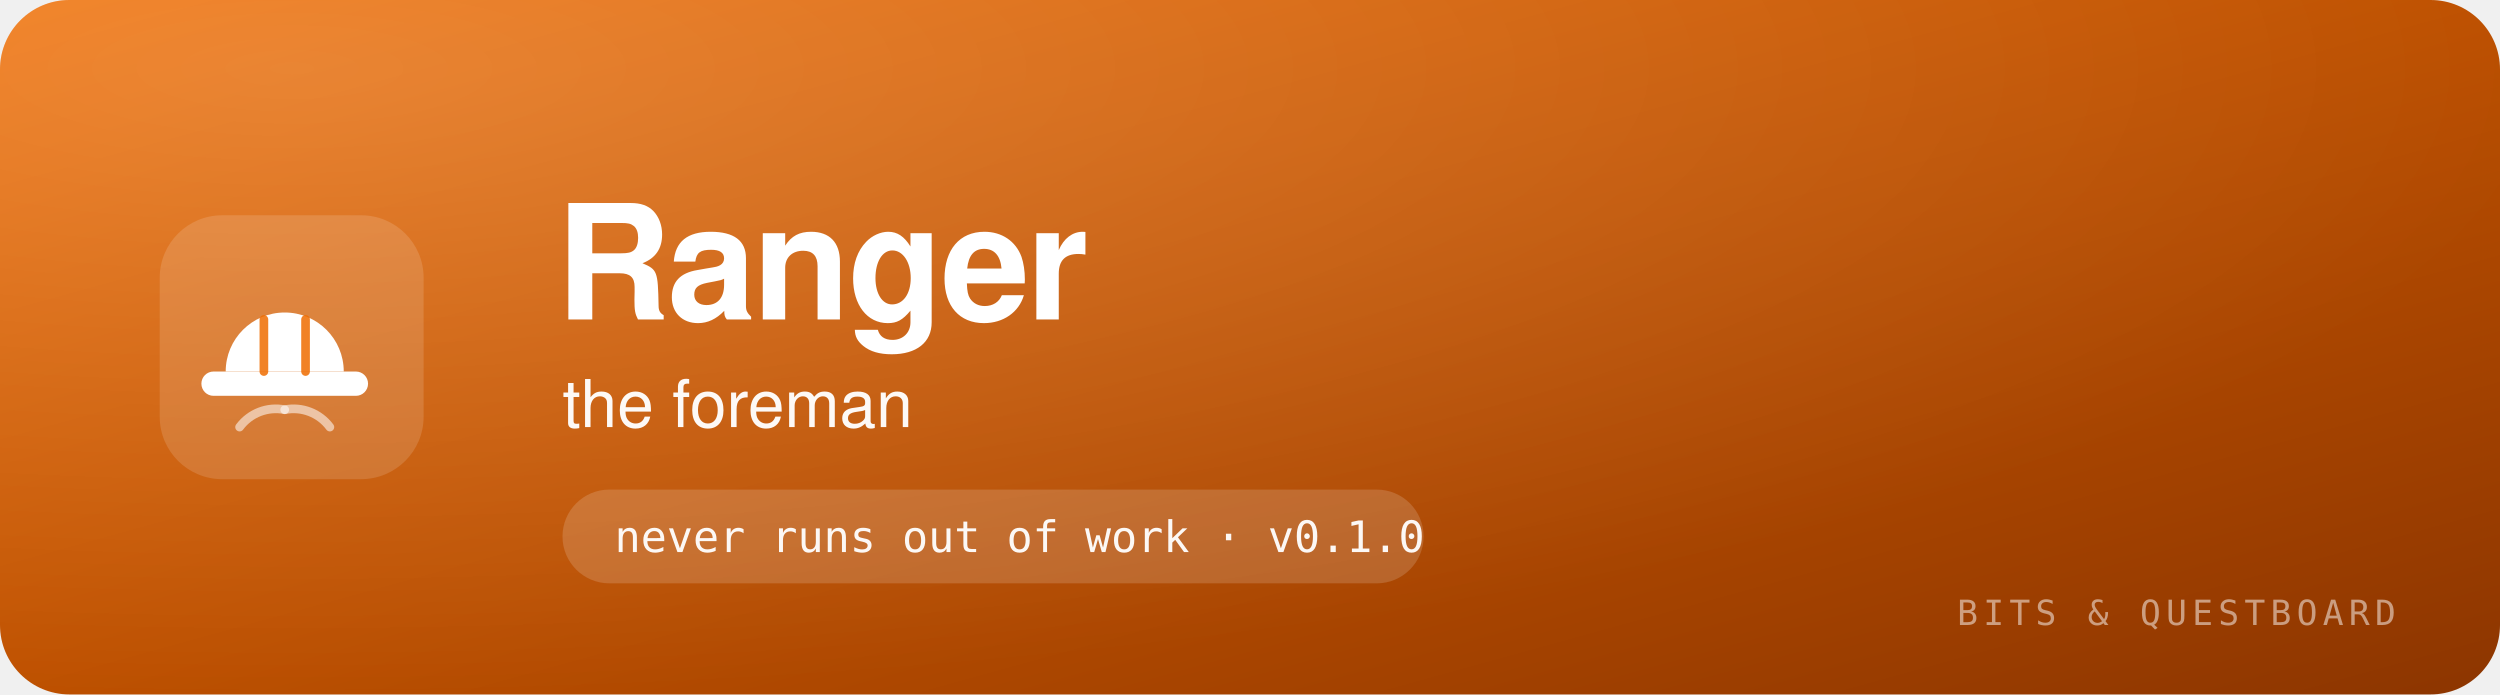
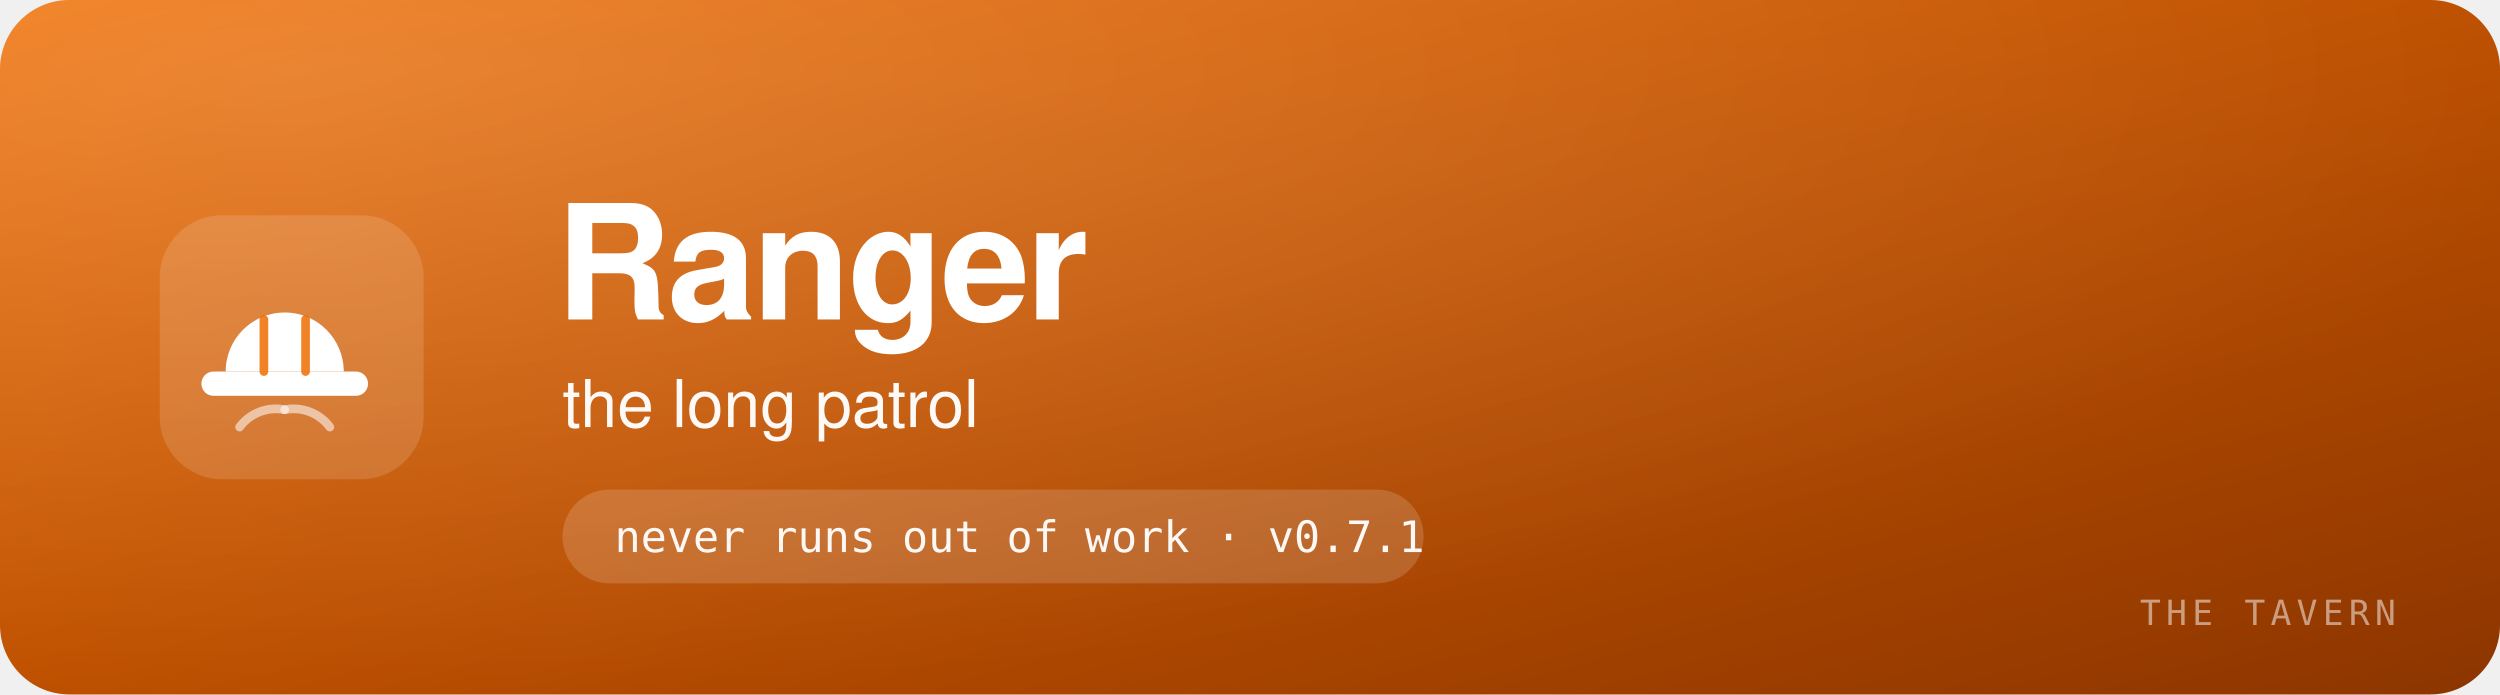
- <svg xmlns="http://www.w3.org/2000/svg" width="720" height="200" viewBox="0 0 720 200" role="img" aria-label="Ranger — the foreman, part of the The Tavern crew">
+ <svg xmlns="http://www.w3.org/2000/svg" width="720" height="200" viewBox="0 0 720 200" role="img" aria-label="Ranger, one of the regulars at The Tavern">
  <defs>
    <linearGradient id="bg" x1="0" y1="0" x2="1" y2="1">
      <stop offset="0" stop-color="#EF6C00" />
      <stop offset="1" stop-color="#8C3500" />
    </linearGradient>
    <radialGradient id="glow" cx="0.12" cy="0.1" r="0.9">
      <stop offset="0" stop-color="#ffffff" stop-opacity="0.20" />
      <stop offset="1" stop-color="#ffffff" stop-opacity="0" />
    </radialGradient>
  </defs>
  <rect width="720" height="200" rx="20" fill="url(#bg)" />
  <rect width="720" height="200" rx="20" fill="url(#glow)" />
  <rect x="46" y="62" width="76" height="76" rx="18" fill="#ffffff" opacity="0.14" />
  <g transform="translate(56,72)">
    <path d="M9 35 A17 17 0 0 1 43 35 Z" fill="#fff" />
    <rect x="2" y="35" width="48" height="7" rx="3.5" fill="#fff" />
    <line x1="20" y1="20" x2="20" y2="35" stroke="#EF6C00" stroke-width="2.5" stroke-linecap="round" opacity="0.85" />
    <line x1="32" y1="20" x2="32" y2="35" stroke="#EF6C00" stroke-width="2.5" stroke-linecap="round" opacity="0.85" />
    <path d="M26 46 A13 13 0 0 0 13 51" stroke="#fff" stroke-width="2.5" stroke-linecap="round" fill="none" opacity="0.55" />
    <path d="M26 46 A13 13 0 0 1 39 51" stroke="#fff" stroke-width="2.5" stroke-linecap="round" fill="none" opacity="0.55" />
  </g>
  <text x="160" y="92" font-family="Segoe UI, Helvetica, Arial, sans-serif" font-size="46" font-weight="800" fill="#ffffff" letter-spacing="-1">Ranger</text>
-   <text x="162" y="123" font-family="Segoe UI, Helvetica, Arial, sans-serif" font-size="19" font-weight="500" fill="#ffffff" opacity="0.96">the foreman</text>
+   <text x="162" y="123" font-family="Segoe UI, Helvetica, Arial, sans-serif" font-size="19" font-weight="500" fill="#ffffff" opacity="0.96">the long patrol</text>
  <rect x="162" y="141" width="248" height="27" rx="13.5" fill="#ffffff" opacity="0.16" />
-   <text x="177" y="159" font-family="ui-monospace, SFMono-Regular, Menlo, monospace" font-size="12.5" fill="#ffffff" opacity="0.95">never runs out of work · v0.1.0</text>
-   <text x="690" y="180" text-anchor="end" font-family="ui-monospace, SFMono-Regular, Menlo, monospace" font-size="10" fill="#ffffff" opacity="0.5" letter-spacing="1.5">BITS &amp; QUESTBOARD</text>
+   <text x="177" y="159" font-family="ui-monospace, SFMono-Regular, Menlo, monospace" font-size="12.5" fill="#ffffff" opacity="0.95">never runs out of work · v0.7.1</text>
+   <text x="690" y="180" text-anchor="end" font-family="ui-monospace, SFMono-Regular, Menlo, monospace" font-size="10" fill="#ffffff" opacity="0.5" letter-spacing="1.5">THE TAVERN</text>
</svg>
